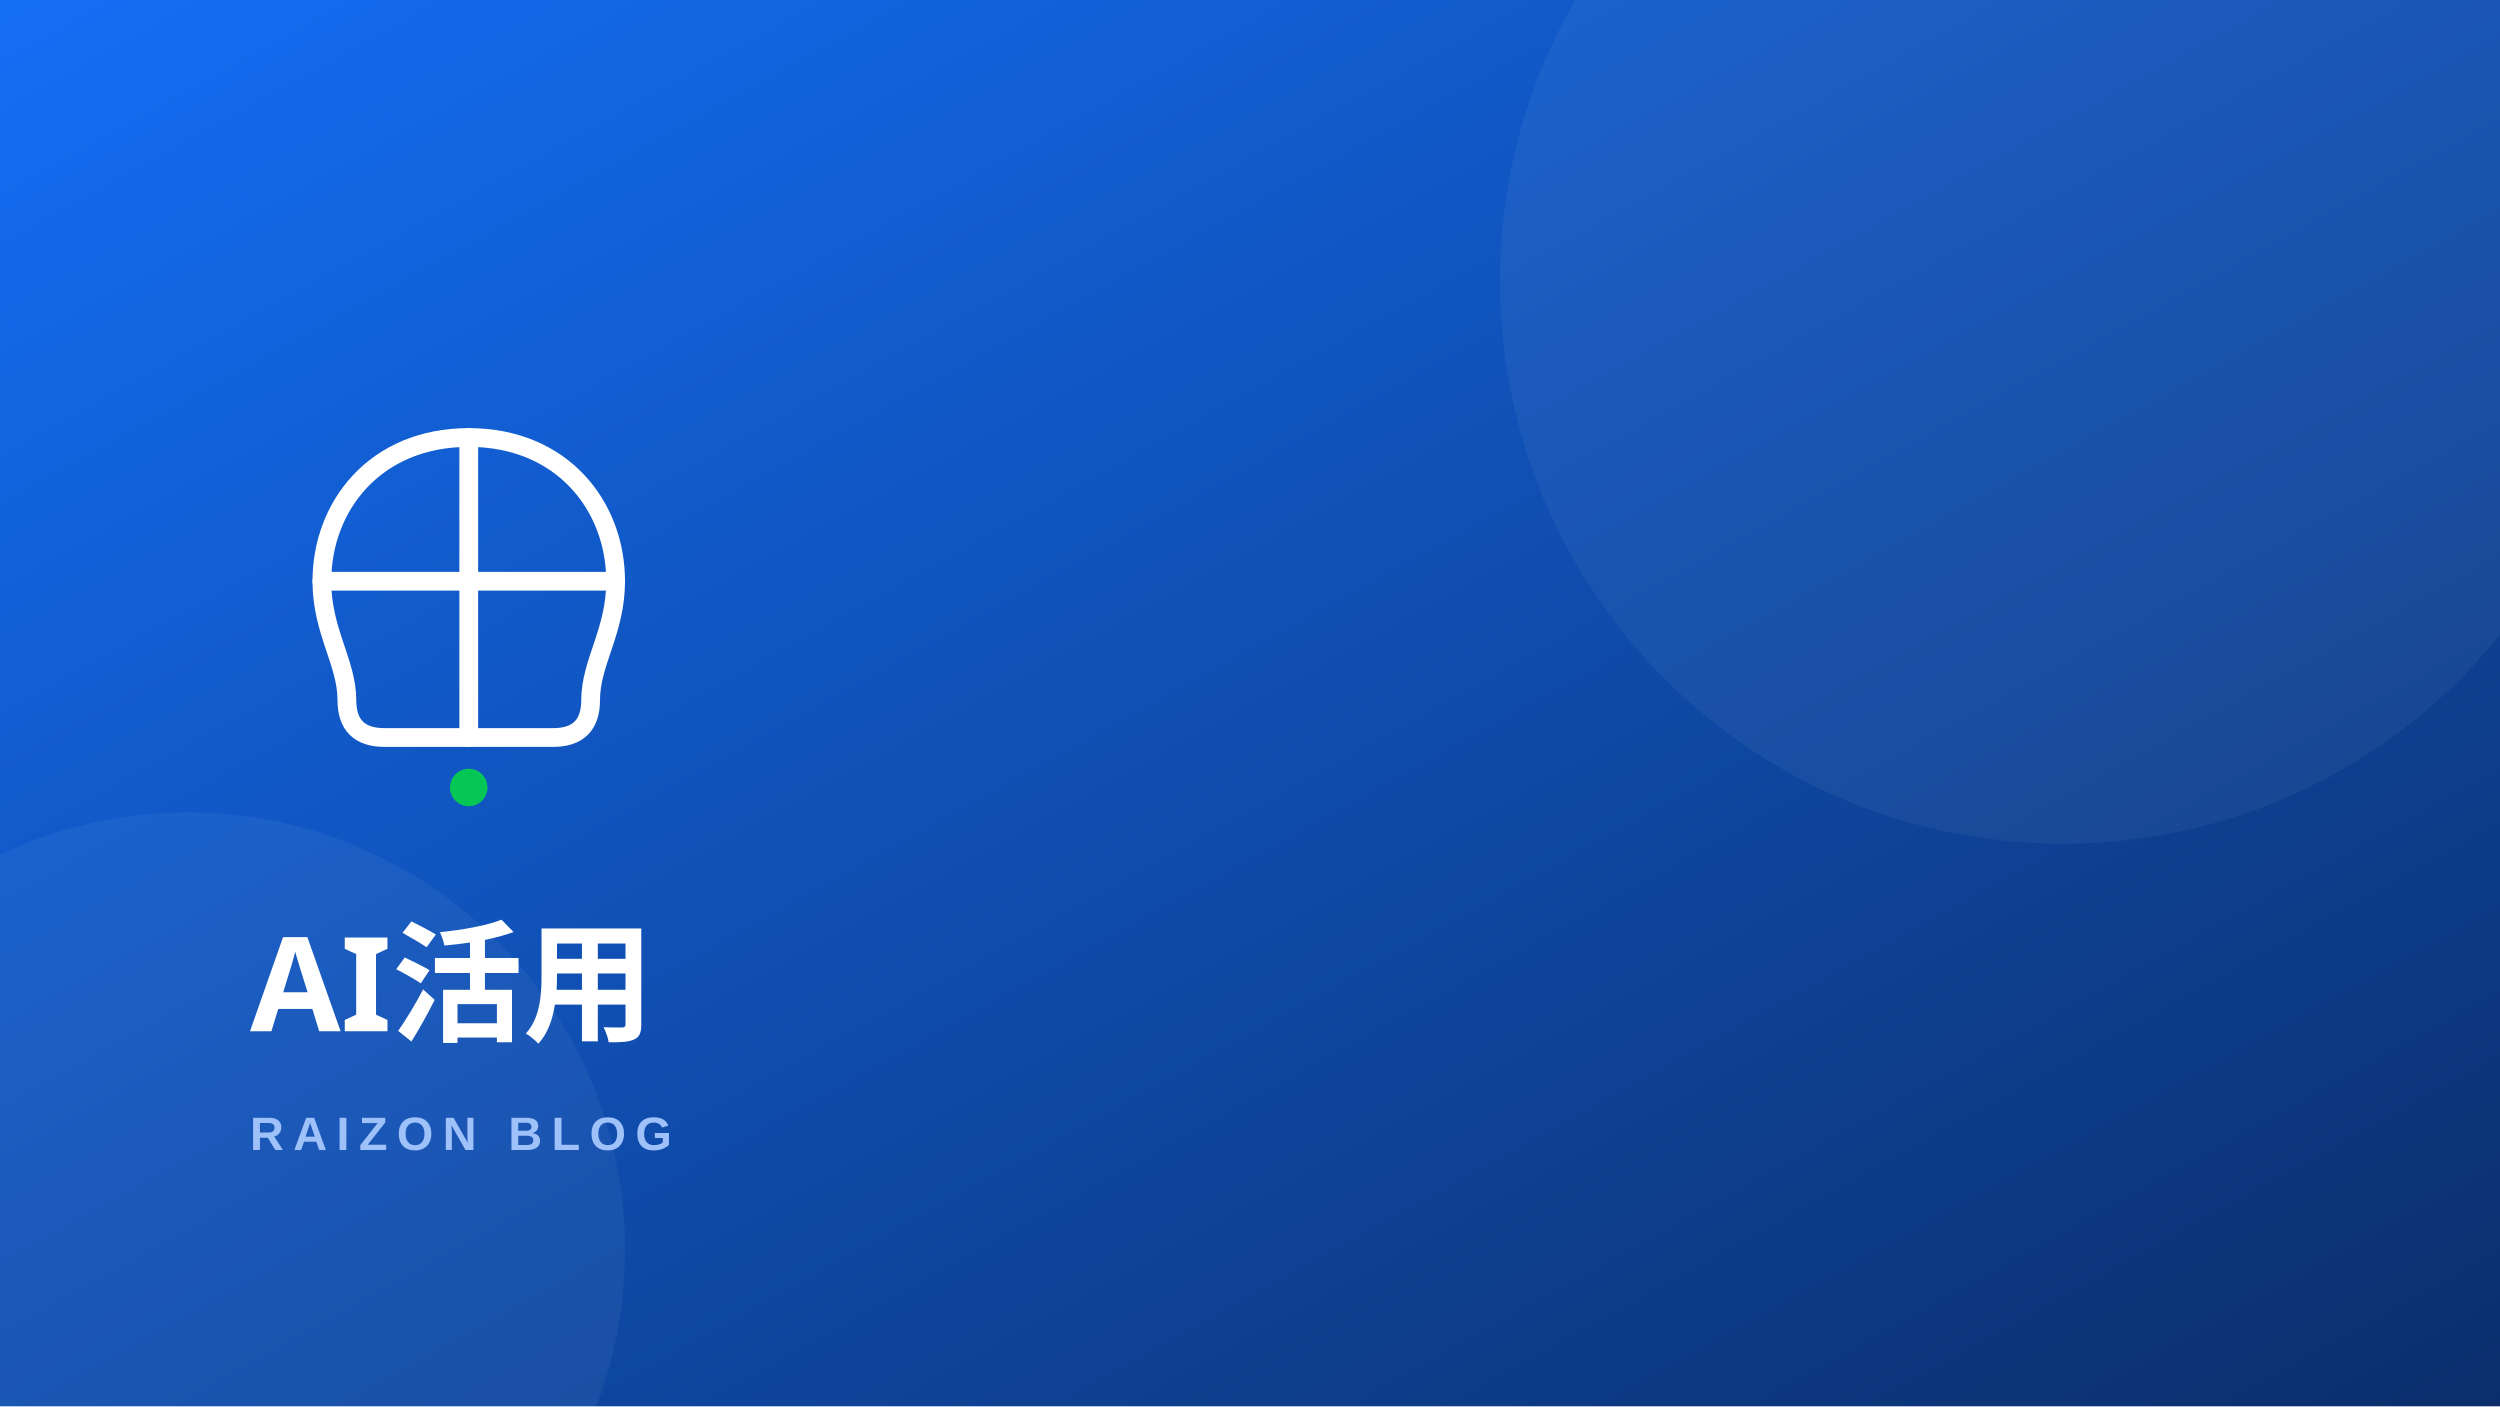
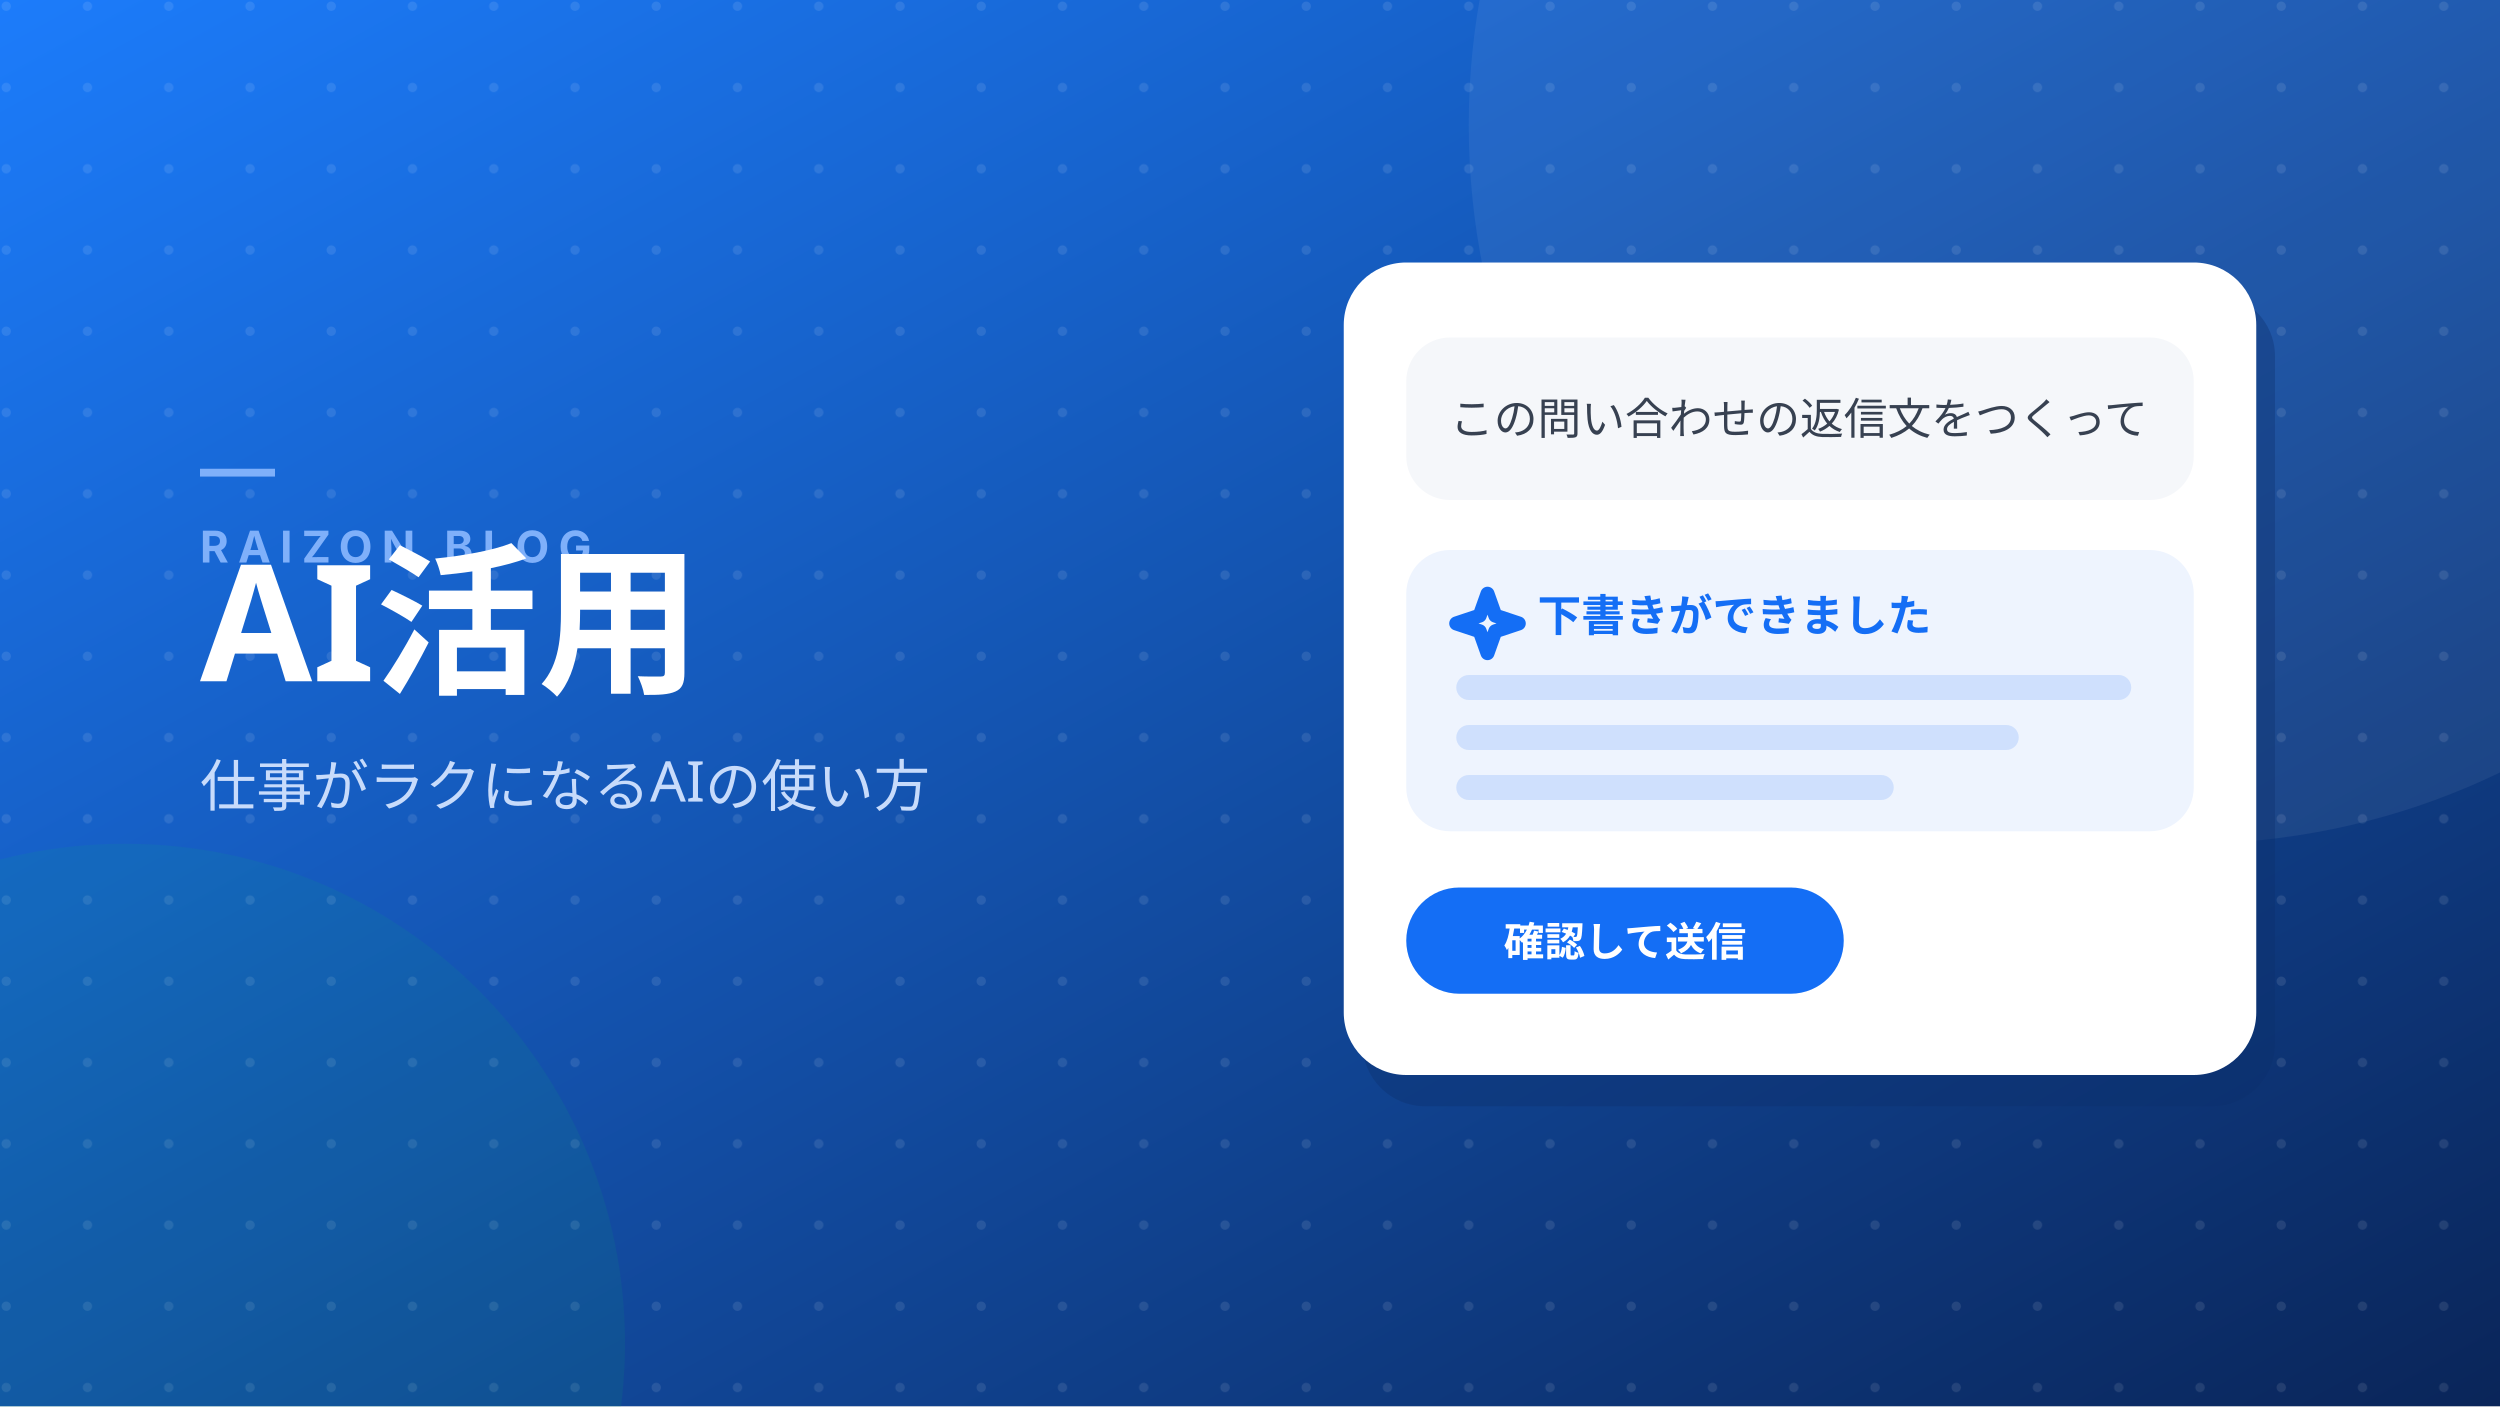
<svg xmlns="http://www.w3.org/2000/svg" viewBox="0 0 800 450">
  <defs>
    <linearGradient id="g" x1="0" y1="0" x2="1" y2="1">
-       <stop offset="0%" stop-color="#146EF5" />
-       <stop offset="100%" stop-color="#0B2E6B" />
+       <stop offset="0%" stop-color="#1C7CFB" />
+       <stop offset="100%" stop-color="#0A2559" />
    </linearGradient>
+     <pattern id="dots" width="26" height="26" patternUnits="userSpaceOnUse">
+       <circle cx="2" cy="2" r="1.5" fill="#FFFFFF" opacity="0.10" />
+     </pattern>
  </defs>
  <rect width="800" height="450" fill="url(#g)" />
-   <circle cx="660" cy="90" r="180" fill="#FFFFFF" opacity="0.05" />
-   <circle cx="60" cy="400" r="140" fill="#FFFFFF" opacity="0.05" />
-   <g transform="translate(95,140)" fill="none" stroke="#FFFFFF" stroke-width="6" stroke-linecap="round" stroke-linejoin="round">
-     <path d="M55 0 C25 0 8 22 8 46 C8 62 16 72 16 84 C16 92 20 96 28 96 L82 96 C90 96 94 92 94 84 C94 72 102 62 102 46 C102 22 85 0 55 0 Z" />
-     <line x1="55" y1="0" x2="55" y2="96" />
-     <path d="M8 46 L102 46" />
-     <circle cx="55" cy="120" r="0" fill="none" />
+   <rect width="800" height="450" fill="url(#dots)" />
+   <circle cx="700" cy="40" r="230" fill="#FFFFFF" opacity="0.06" />
+   <circle cx="40" cy="430" r="160" fill="#06C755" opacity="0.08" />
+   <g transform="translate(430,84)">
+     <rect x="6" y="10" width="292" height="260" rx="20" fill="#0B2E6B" opacity="0.35" />
+     <rect width="292" height="260" rx="20" fill="#FFFFFF" />
+     <rect x="20" y="24" width="252" height="52" rx="14" fill="#F5F7FA" />
+     <text x="34" y="55" font-family="'Noto Sans JP',sans-serif" font-size="14" fill="#374151">この問い合わせの返信文をつくって</text>
+     <rect x="20" y="92" width="252" height="90" rx="14" fill="#EEF4FE" />
+     <g stroke="#146EF5" stroke-width="4.5" stroke-linecap="round" stroke-linejoin="round" fill="none" transform="translate(36,106)">
+       <path d="M10 0 L12.5 7 L20 9.5 L12.5 12 L10 19 L7.5 12 L0 9.5 L7.5 7 Z" />
+     </g>
+     <text x="62" y="118" font-family="'Noto Sans JP',sans-serif" font-size="14" font-weight="700" fill="#146EF5">下書きができました</text>
+     <rect x="36" y="132" width="216" height="8" rx="4" fill="#CFE0FD" />
+     <rect x="36" y="148" width="180" height="8" rx="4" fill="#CFE0FD" />
+     <rect x="36" y="164" width="140" height="8" rx="4" fill="#CFE0FD" />
+     <rect x="20" y="200" width="140" height="34" rx="17" fill="#146EF5" />
+     <text x="90" y="222" text-anchor="middle" font-family="'Noto Sans JP',sans-serif" font-size="13" font-weight="700" fill="#FFFFFF">確認して送信</text>
  </g>
-   <circle cx="150" cy="252" r="6" fill="#06C755" />
-   <text x="80" y="330" font-family="'Noto Sans JP', sans-serif" font-size="42" font-weight="800" fill="#FFFFFF">AI活用</text>
-   <text x="80" y="368" font-family="Arial, sans-serif" font-size="15" font-weight="700" letter-spacing="3" fill="#9EC1FA">RAIZON BLOG</text>
+   <g transform="translate(64,150)">
+     <rect width="24" height="2.5" fill="#7FB0FA" />
+     <text x="0" y="30" font-family="Inter,sans-serif" font-size="14" font-weight="700" letter-spacing="3" fill="#7FB0FA">RAIZON BLOG</text>
+   </g>
+   <text x="64" y="218" font-family="'Noto Sans JP', sans-serif" font-size="52" font-weight="800" fill="#FFFFFF">AI活用</text>
+   <text x="64" y="258" font-family="'Noto Sans JP', sans-serif" font-size="18" fill="#C7DBFB">仕事がラクになるAIの使い方</text>
</svg>
